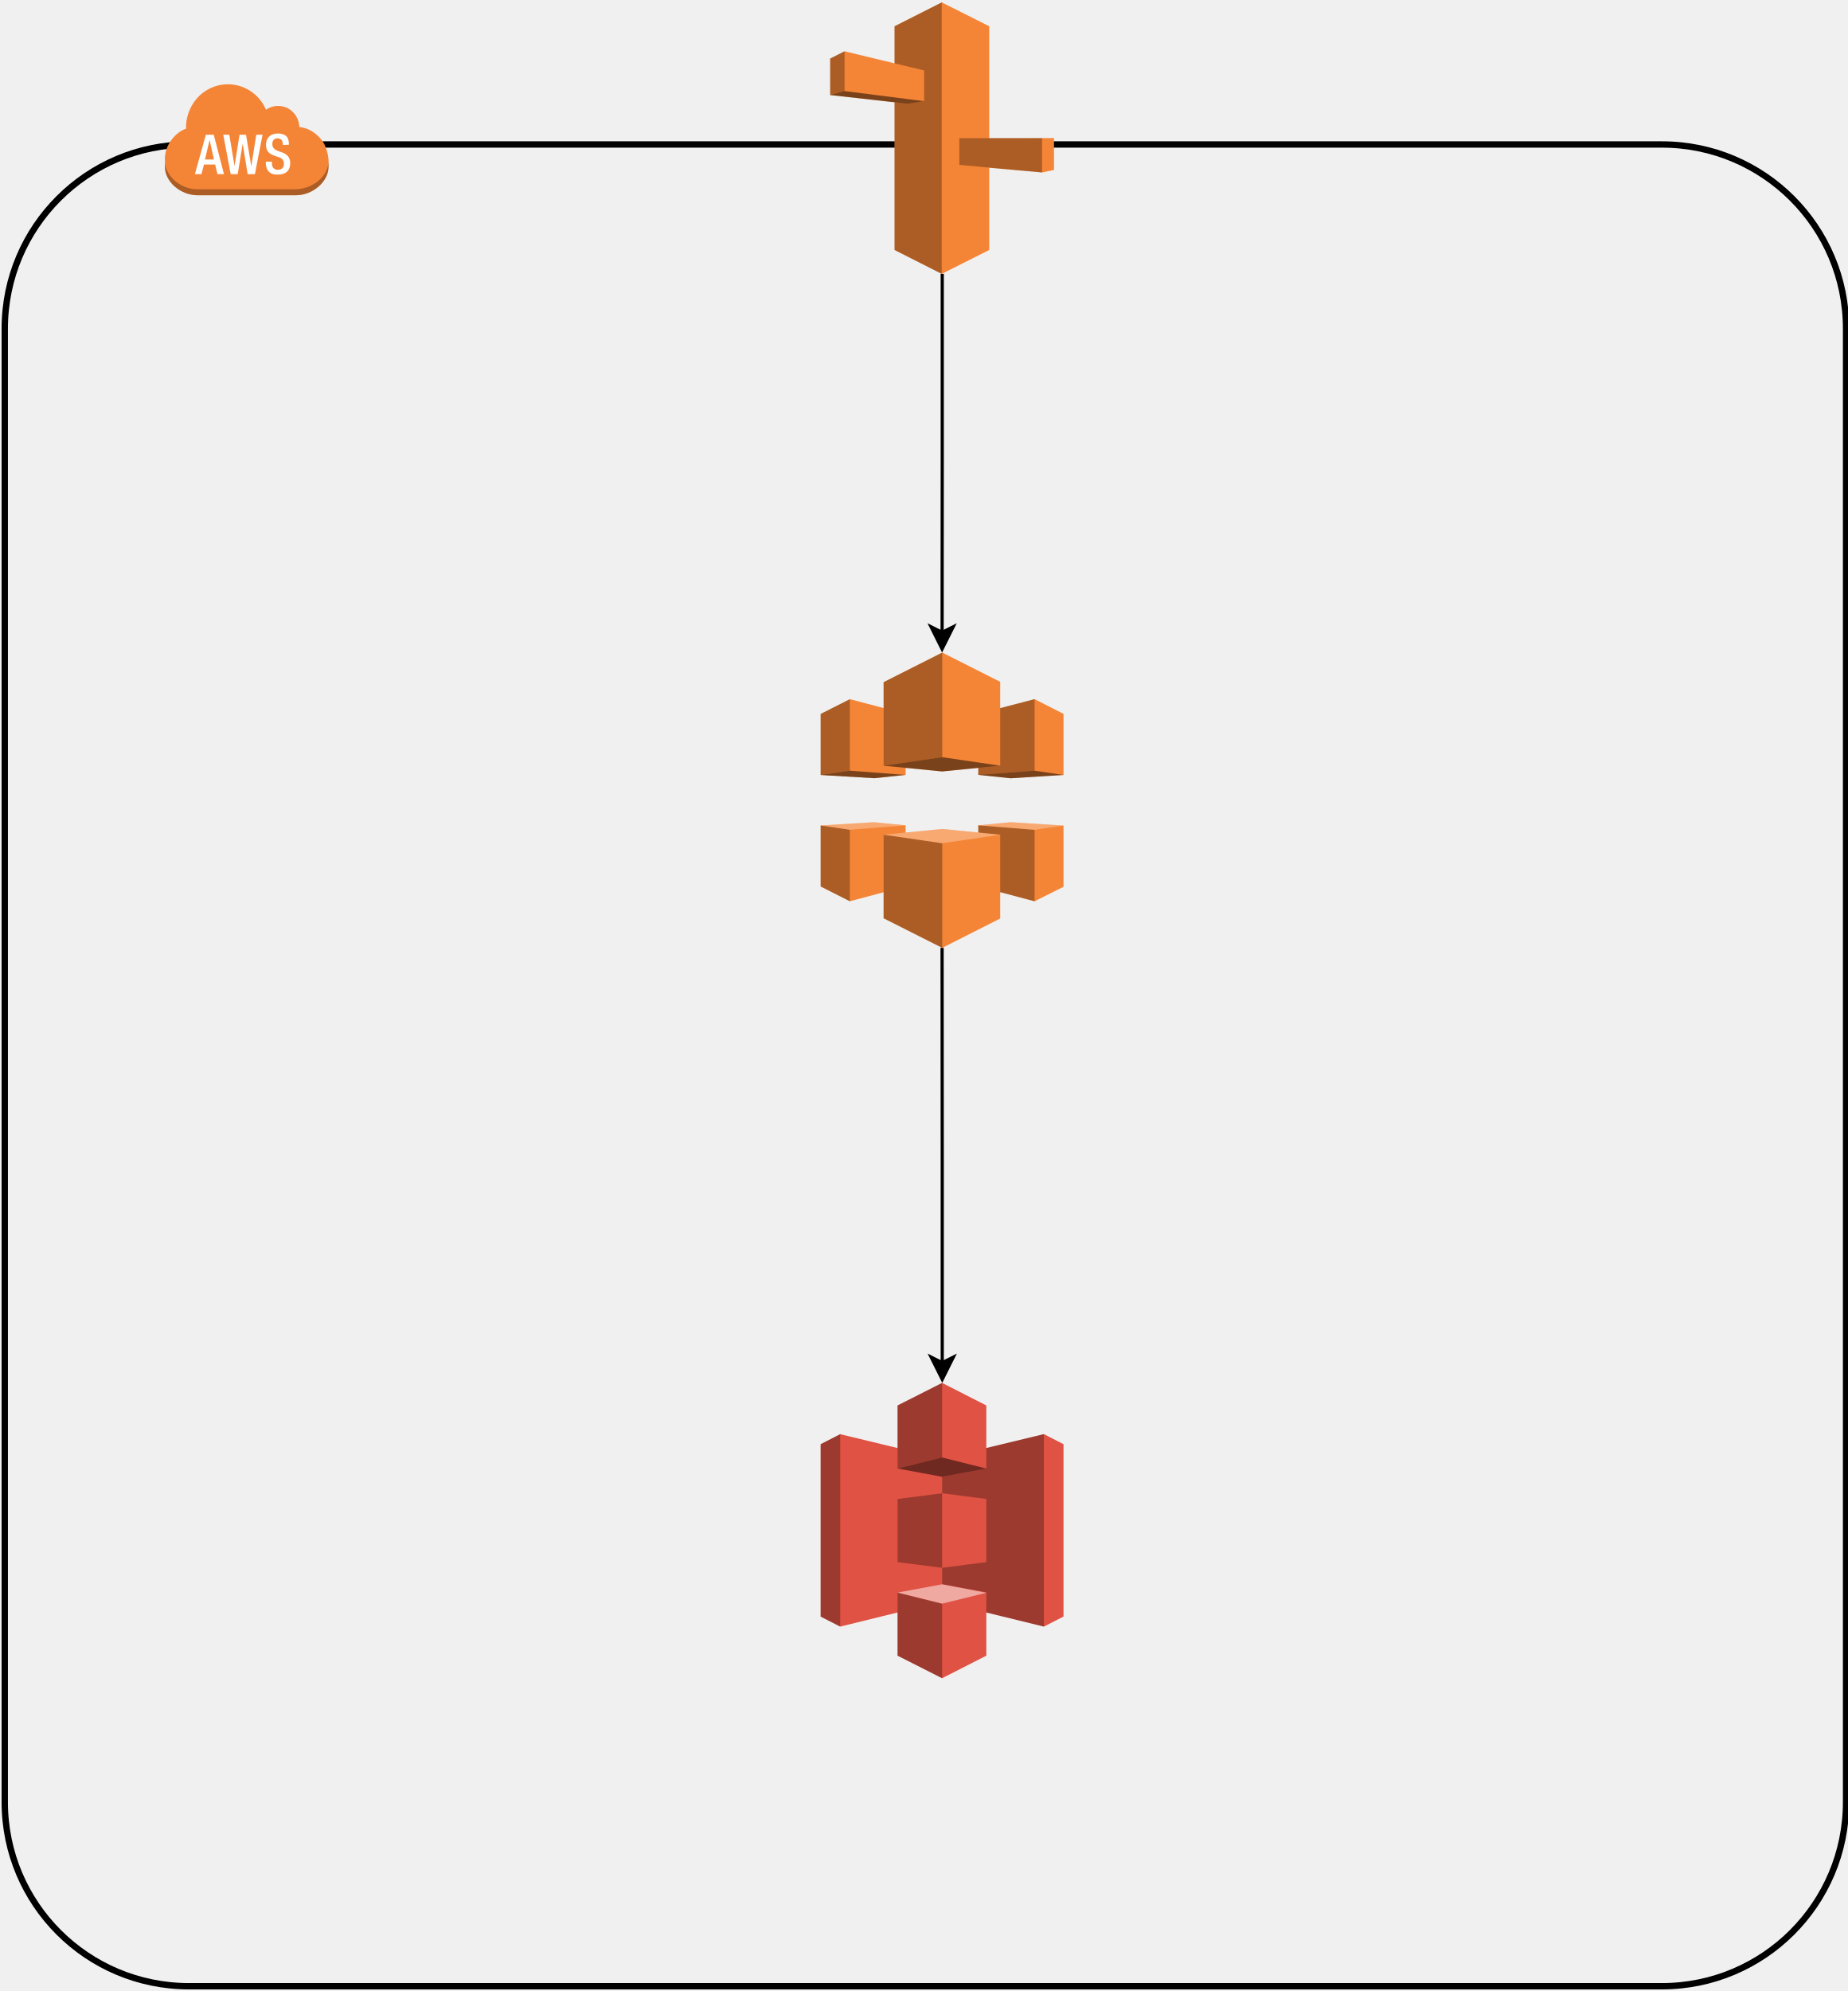
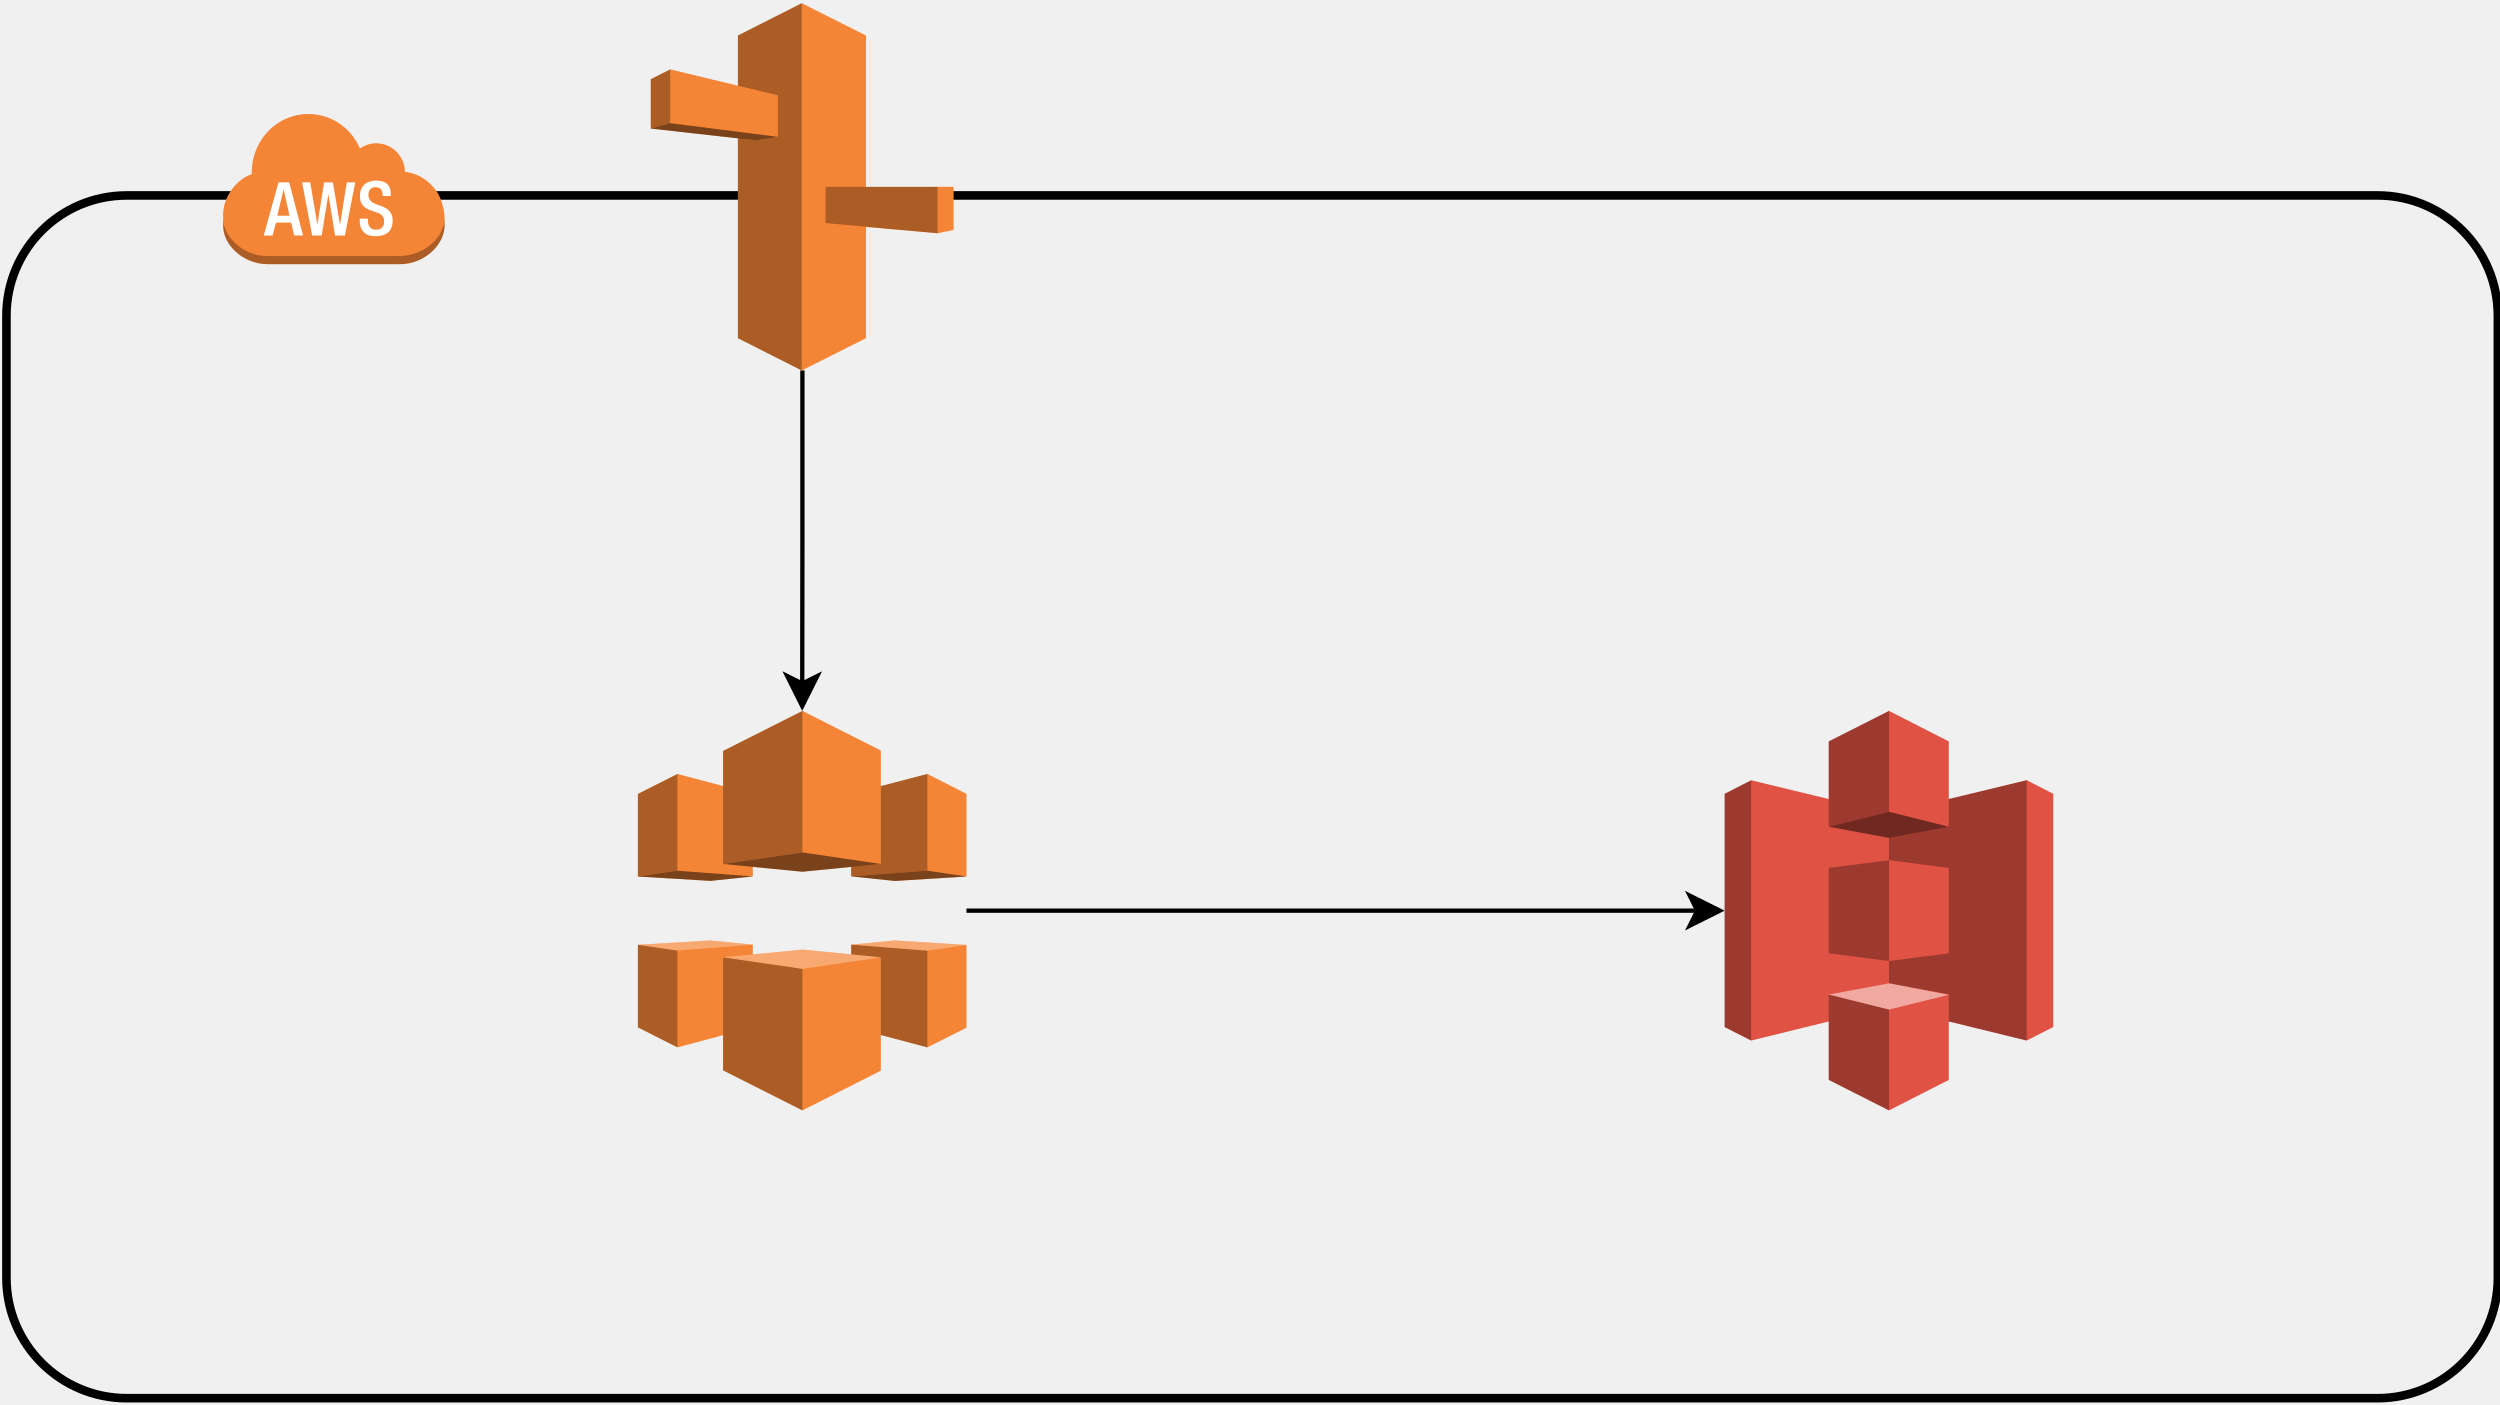
- <svg xmlns="http://www.w3.org/2000/svg" version="1.1" width="582px" height="627px" viewBox="-0.5 -0.5 582 627" content="&lt;mxfile host=&quot;0e57e1ba-1768-4063-9eb7-8e49fdd9d0e6&quot; modified=&quot;2020-08-07T11:05:31.284Z&quot; agent=&quot;5.0 (Macintosh; Intel Mac OS X 10_15_6) AppleWebKit/537.36 (KHTML, like Gecko) Code/1.47.3 Chrome/78.0.39.130 Electron/7.3.2 Safari/537.36&quot; etag=&quot;Qu8otI4vtIdBo-xwqPDT&quot; version=&quot;13.1.3&quot;&gt;&lt;diagram id=&quot;6hGFLwfOUW9BJ-s0fimq&quot; name=&quot;Page-1&quot;&gt;1VdNc5swEP01XD024sM+FsdpD+lMZnJoc+ooIINawXrEEkN/fSUjPhTsJhl7nMnFw75dIe17+wA7ZJ3XXyXdZd8hYcJx50ntkBvHdV0Sql8NNC0QBvMWSCVPWmgxAA/8LzNgV1bxhJVWIQII5DsbjKEoWIwWRqWEvV22BWHvuqMpmwAPMRVT9AdPMGvRpRsO+DfG06zbeRGs2kxOu2LTSZnRBPYjiGwcspYA2F7l9ZoJzV3HS7vu9kS2P5hkBb5lgdsueKaiMr2Zc2HTNSuhKhKm6xcOiaiMjR5KDBIltMwOOR1suRBrECBVXEChiqJU0oSrs7yAS5Twp+dOdR2ZczCJrD7Zy6JnSE0Wg5yhbFSJWbAynJqhWppwPyjkd1g2UqcHqZmKtL/zQJy6MNwd55FMaGOJGhkTgsQMUiio2AxoNBCryRtq7gB2hu3fDLExfNMKQUEZ5sJkFS+y+anXz/wufDS3OwQ3tRU14+ieSa7aZNKAbQP61P+nXzUJlYxNlWfcR2XKTFVwXCTJBEX+bN/9HMq910cXKhS8YOv+MTAZWT1wXBn7jj4xcQ8lRw6Fyj0BIuSjgi+CpzqBWpuImihW3GgGx6ooS+/0/nmd6offjO5LMlNaI/vlkxcucVxy6y99Epy2ygWMQXzbGcSfuf7EHKGeook7ln6HnqOV/yH2qDmO3KGix1Fm8IYOmlFwGWcEU2eEV3JG8JmcEQuokq0ETeVHeMMLLW+43vS1EQbHnLEi5ysVfialyiNPr83cdz1yVYW88JoKLV9XyBLjTeP+/km39rgAqQvPfiUERz6W3CmjJHg3oyocPmcPudF/ArL5Bw==&lt;/diagram&gt;&lt;/mxfile&gt;">
+ <svg xmlns="http://www.w3.org/2000/svg" version="1.1" width="582px" height="327px" viewBox="-0.5 -0.5 582 327" content="&lt;mxfile host=&quot;0e57e1ba-1768-4063-9eb7-8e49fdd9d0e6&quot; modified=&quot;2020-08-07T11:33:54.825Z&quot; agent=&quot;5.0 (Macintosh; Intel Mac OS X 10_15_6) AppleWebKit/537.36 (KHTML, like Gecko) Code/1.47.3 Chrome/78.0.39.130 Electron/7.3.2 Safari/537.36&quot; etag=&quot;gehdsBF-501k4pnRNGu_&quot; version=&quot;13.1.3&quot;&gt;&lt;diagram id=&quot;6hGFLwfOUW9BJ-s0fimq&quot; name=&quot;Page-1&quot;&gt;1VdNc5swEP01XD02MmAfi+O0h3QmMzk0OXUUkEGtYD1iiaG/vlIQFjJ2Psb5mFwy7NMKad/bfSYeWRXNd0m3+U9ImfD8adp45MLz/WW4VH810HZAFE47IJM87aCZBW74P2bAPq3mKaucRAQQyLcumEBZsgQdjEoJOzdtA8I9dUszNgJuEirG6C+eYt6hCz+y+A/Gs7w/edYXXNA+2VRS5TSF3QAia4+sJAB2T0WzYkJz1/PS7bs8sbq/mGQlvmSD3214oKI2tZl7YdsXK6EuU6bzZx6JqUyMHkoMEqe0yh/XdLDhQqxAgFRxCaVKijNJU67ucgBXKOHvnjtVdWzuwSSy5mQtsz1DqrMYFAxlq1L6tjKcmqZamHBnFQp6LB+os0+kpiuy/ZstcerBcHecRzKijaWqZUwIEnPIoKRibdHYEqvJszlXAFvD9h+G2Bq+aY2goBwLYVYVL7K91fsnQR/emdc9BheNE7XD6JpJrspk0oBdAfrWT9OvioRaJiZrbqaPyoyZrPC4SJIJivzBffs5lM+fb12oUfCSrfY2MGpZ3XBcDfYVvWfiGiqOHEq1dg+IUAwSvgme6QXU2sTURIniRjM4VEWN9FafXzSZNr8J3VVkorRG9jsgB1Pi+eQyWAQkPD0qbzAY/tydDBJM/GA0HJHuotF0LIIePUer8CtplQio040ETe5nqEUiRy1/OjayKDym1ZKcr9TyU4ys4Xg7eL6znqYi62I6aAfBoYdZQ3Ts0Lrj+xtiODbE6IMMMfpKQ1YdscL1NPDn5F2Ha37wkfCxw7V4XiFHjBc51etNyjnjDUidHfy+hEe+vPwxoyR8NaMqtN/Gj2uDfzDI+j8=&lt;/diagram&gt;&lt;/mxfile&gt;">
  <defs />
  <g>
-     <rect x="1" y="45" width="580" height="580" rx="58" ry="58" fill="none" stroke="#000000" stroke-width="2" pointer-events="all" />
-     <path d="M 296.3 85.75 L 296.3 145.4 L 296.26 198.63" fill="none" stroke="#000000" stroke-miterlimit="10" pointer-events="stroke" />
-     <path d="M 296.25 203.88 L 292.76 196.88 L 296.26 198.63 L 299.76 196.88 Z" fill="#000000" stroke="#000000" stroke-miterlimit="10" pointer-events="all" />
-     <path d="M 296.14 85.75 L 281.28 78.23 L 281.28 31.71 L 261 29.43 L 261 17.93 L 265.53 15.65 L 281.28 19.45 L 281.28 7.77 L 296.14 0.25 L 311.1 7.77 L 311.1 43.01 L 331.5 42.99 L 331.5 53.02 L 327.75 53.81 L 311.1 52.34 L 311.1 78.23 Z" fill="#f58536" stroke="none" pointer-events="all" />
-     <path d="M 265.53 28.17 L 261 29.43 L 261 17.93 L 265.53 15.65 Z M 296.14 85.75 L 281.28 78.23 L 281.28 31.71 L 285.36 32.17 L 290.58 31.36 L 290.58 21.68 L 281.28 19.45 L 281.28 7.77 L 296.14 0.25 Z M 327.75 53.81 L 301.68 51.43 L 301.68 43.01 L 327.75 43.01 Z" fill-opacity="0.3" fill="#000000" stroke="none" pointer-events="all" />
-     <path d="M 285.36 32.17 L 261 29.43 L 265.53 28.17 L 290.58 31.36 Z" fill-opacity="0.5" fill="#000000" stroke="none" pointer-events="all" />
-     <path d="M 296.25 298 L 296.3 366.5 L 296.3 428.63" fill="none" stroke="#000000" stroke-miterlimit="10" pointer-events="stroke" />
-     <path d="M 296.3 433.88 L 292.8 426.88 L 296.3 428.63 L 299.8 426.88 Z" fill="#000000" stroke="#000000" stroke-miterlimit="10" pointer-events="all" />
-     <path d="M 334.5 243.55 L 317.83 244.59 L 307.65 243.52 L 307.65 241.31 L 296.3 242.44 L 284.76 241.32 L 284.76 243.53 L 274.93 244.57 L 258 243.56 L 258 224.33 L 267.2 219.68 L 277.83 222.48 L 277.83 214.32 L 296.3 205 L 314.56 214.22 L 314.56 222.5 L 325.39 219.67 L 334.5 224.31 Z M 296.3 298 L 277.83 288.68 L 277.83 280.49 L 267.2 283.33 L 258 278.67 L 258 259.45 L 274.76 258.43 L 284.76 259.41 L 284.76 261.68 L 296.3 260.56 L 307.65 261.68 L 307.65 259.41 L 317.83 258.43 L 334.5 259.48 L 334.5 278.76 L 325.39 283.33 L 314.56 280.46 L 314.56 288.75 Z" fill="#f58536" stroke="none" pointer-events="all" />
-     <path d="M 307.65 243.52 L 307.65 241.31 L 314.56 240.63 L 314.56 222.5 L 325.39 219.67 L 325.39 242.2 Z M 277.83 240.64 L 277.83 214.32 L 296.3 205 L 296.3 237.95 Z M 267.2 242.2 L 258 243.56 L 258 224.33 L 267.2 219.68 Z M 267.2 283.33 L 258 278.67 L 258 259.45 L 267.2 260.8 Z M 296.3 298 L 277.83 288.68 L 277.83 262.36 L 296.3 265.05 Z M 325.39 283.33 L 314.56 280.46 L 314.56 262.37 L 307.65 261.68 L 307.65 259.41 L 325.39 260.82 Z" fill-opacity="0.3" fill="#000000" stroke="none" pointer-events="all" />
-     <path d="M 307.65 259.41 L 317.83 258.43 L 334.5 259.48 L 325.39 260.82 Z M 277.83 262.36 L 296.3 260.56 L 314.56 262.37 L 296.3 265.05 Z M 267.2 260.8 L 258 259.45 L 274.76 258.43 L 284.76 259.41 Z" fill-opacity="0.3" fill="#ffffff" stroke="none" pointer-events="all" />
-     <path d="M 284.76 243.53 L 274.93 244.57 L 258 243.56 L 267.2 242.2 Z M 314.56 240.63 L 296.3 242.44 L 277.83 240.64 L 296.3 237.95 Z M 334.5 243.55 L 317.83 244.59 L 307.65 243.52 L 325.39 242.2 Z" fill-opacity="0.5" fill="#000000" stroke="none" pointer-events="all" />
-     <path d="M 334.5 508.58 L 328.32 511.74 L 310.18 507.3 L 310.18 520.9 L 296.26 528 L 282.23 520.9 L 282.23 507.3 L 264.16 511.74 L 258 508.6 L 258 454.3 L 264.16 451.15 L 282.23 455.51 L 282.23 442.1 L 296.26 435 L 310.18 442.1 L 310.18 455.51 L 328.32 451.13 L 334.5 454.3 Z" fill="#e05243" stroke="none" pointer-events="all" />
-     <path d="M 264.16 451.15 L 264.16 511.74 L 258 508.6 L 258 454.3 Z M 296.26 458.48 L 282.23 461.97 L 282.23 442.1 L 296.26 435 Z M 296.26 493.23 L 282.23 491.43 L 282.23 471.56 L 296.26 469.75 Z M 296.26 528 L 282.23 520.9 L 282.23 501.03 L 296.26 504.52 Z M 328.32 511.74 L 310.18 507.3 L 310.18 500.95 L 296.26 498.42 L 296.26 493.23 L 310.18 491.43 L 310.18 471.56 L 296.26 469.75 L 296.26 464.56 L 310.18 461.97 L 310.18 455.51 L 328.32 451.13 Z" fill-opacity="0.3" fill="#000000" stroke="none" pointer-events="all" />
-     <path d="M 296.26 464.56 L 282.23 461.97 L 296.26 458.48 L 310.18 461.97 Z" fill-opacity="0.5" fill="#000000" stroke="none" pointer-events="all" />
-     <path d="M 310.18 501.1 L 296.26 504.52 L 282.23 501.03 L 296.26 498.42 Z" fill-opacity="0.5" fill="#ffffff" stroke="none" pointer-events="all" />
+     <rect x="1" y="45" width="580" height="280" rx="28" ry="28" fill="none" stroke="#000000" stroke-width="2" pointer-events="all" />
+     <path d="M 186.3 85.75 L 186.3 125.4 L 186.26 158.63" fill="none" stroke="#000000" stroke-miterlimit="10" pointer-events="stroke" />
+     <path d="M 186.25 163.88 L 182.76 156.88 L 186.26 158.63 L 189.76 156.89 Z" fill="#000000" stroke="#000000" stroke-miterlimit="10" pointer-events="all" />
+     <path d="M 186.14 85.75 L 171.28 78.23 L 171.28 31.71 L 151 29.43 L 151 17.93 L 155.53 15.65 L 171.28 19.45 L 171.28 7.77 L 186.14 0.25 L 201.1 7.77 L 201.1 43.01 L 221.5 42.99 L 221.5 53.02 L 217.75 53.81 L 201.1 52.34 L 201.1 78.23 Z" fill="#f58536" stroke="none" pointer-events="all" />
+     <path d="M 155.53 28.17 L 151 29.43 L 151 17.93 L 155.53 15.65 Z M 186.14 85.75 L 171.28 78.23 L 171.28 31.71 L 175.36 32.17 L 180.58 31.36 L 180.58 21.68 L 171.28 19.45 L 171.28 7.77 L 186.14 0.25 Z M 217.75 53.81 L 191.68 51.43 L 191.68 43.01 L 217.75 43.01 Z" fill-opacity="0.3" fill="#000000" stroke="none" pointer-events="all" />
+     <path d="M 175.36 32.17 L 151 29.43 L 155.53 28.17 L 180.58 31.36 Z" fill-opacity="0.5" fill="#000000" stroke="none" pointer-events="all" />
+     <path d="M 224.5 203.55 L 207.83 204.59 L 197.65 203.52 L 197.65 201.31 L 186.3 202.44 L 174.76 201.32 L 174.76 203.53 L 164.93 204.57 L 148 203.56 L 148 184.33 L 157.2 179.68 L 167.83 182.48 L 167.83 174.32 L 186.3 165 L 204.56 174.22 L 204.56 182.5 L 215.39 179.67 L 224.5 184.31 Z M 186.3 258 L 167.83 248.68 L 167.83 240.49 L 157.2 243.33 L 148 238.67 L 148 219.45 L 164.76 218.43 L 174.76 219.41 L 174.76 221.68 L 186.3 220.56 L 197.65 221.68 L 197.65 219.41 L 207.83 218.43 L 224.5 219.48 L 224.5 238.76 L 215.39 243.33 L 204.56 240.46 L 204.56 248.75 Z" fill="#f58536" stroke="none" pointer-events="all" />
+     <path d="M 197.65 203.52 L 197.65 201.31 L 204.56 200.63 L 204.56 182.5 L 215.39 179.67 L 215.39 202.2 Z M 167.83 200.64 L 167.83 174.32 L 186.3 165 L 186.3 197.95 Z M 157.2 202.2 L 148 203.56 L 148 184.33 L 157.2 179.68 Z M 157.2 243.33 L 148 238.67 L 148 219.45 L 157.2 220.8 Z M 186.3 258 L 167.83 248.68 L 167.83 222.36 L 186.3 225.05 Z M 215.39 243.33 L 204.56 240.46 L 204.56 222.37 L 197.65 221.68 L 197.65 219.41 L 215.39 220.82 Z" fill-opacity="0.3" fill="#000000" stroke="none" pointer-events="all" />
+     <path d="M 197.65 219.41 L 207.83 218.43 L 224.5 219.48 L 215.39 220.82 Z M 167.83 222.36 L 186.3 220.56 L 204.56 222.37 L 186.3 225.05 Z M 157.2 220.8 L 148 219.45 L 164.76 218.43 L 174.76 219.41 Z" fill-opacity="0.3" fill="#ffffff" stroke="none" pointer-events="all" />
+     <path d="M 174.76 203.53 L 164.93 204.57 L 148 203.56 L 157.2 202.2 Z M 204.56 200.63 L 186.3 202.44 L 167.83 200.64 L 186.3 197.95 Z M 224.5 203.55 L 207.83 204.59 L 197.65 203.52 L 215.39 202.2 Z" fill-opacity="0.5" fill="#000000" stroke="none" pointer-events="all" />
+     <path d="M 224.5 211.5 L 394.63 211.5" fill="none" stroke="#000000" stroke-miterlimit="10" pointer-events="stroke" />
+     <path d="M 399.88 211.5 L 392.88 215 L 394.63 211.5 L 392.88 208 Z" fill="#000000" stroke="#000000" stroke-miterlimit="10" pointer-events="all" />
+     <path d="M 477.5 238.58 L 471.32 241.74 L 453.18 237.3 L 453.18 250.9 L 439.26 258 L 425.23 250.9 L 425.23 237.3 L 407.16 241.74 L 401 238.6 L 401 184.3 L 407.16 181.15 L 425.23 185.51 L 425.23 172.1 L 439.26 165 L 453.18 172.1 L 453.18 185.51 L 471.32 181.13 L 477.5 184.3 Z" fill="#e05243" stroke="none" pointer-events="all" />
+     <path d="M 407.16 181.15 L 407.16 241.74 L 401 238.6 L 401 184.3 Z M 439.26 188.48 L 425.23 191.97 L 425.23 172.1 L 439.26 165 Z M 439.26 223.23 L 425.23 221.43 L 425.23 201.56 L 439.26 199.75 Z M 439.26 258 L 425.23 250.9 L 425.23 231.03 L 439.26 234.52 Z M 471.32 241.74 L 453.18 237.3 L 453.18 230.95 L 439.26 228.42 L 439.26 223.23 L 453.18 221.43 L 453.18 201.56 L 439.26 199.75 L 439.26 194.56 L 453.18 191.97 L 453.18 185.51 L 471.32 181.13 Z" fill-opacity="0.3" fill="#000000" stroke="none" pointer-events="all" />
+     <path d="M 439.26 194.56 L 425.23 191.97 L 439.26 188.48 L 453.18 191.97 Z" fill-opacity="0.5" fill="#000000" stroke="none" pointer-events="all" />
+     <path d="M 453.18 231.1 L 439.26 234.52 L 425.23 231.03 L 439.26 228.42 Z" fill-opacity="0.5" fill="#ffffff" stroke="none" pointer-events="all" />
    <path d="M 61.87 61 C 56 61 51.46 56.43 51.46 52.19 L 51.46 50.43 C 51 45.07 55.2 40.87 58.12 40.04 C 57.95 36.25 59.57 31.93 63 29.04 C 67.96 25 73.78 25.62 77.3 27.53 C 79.78 28.81 82.01 31.07 83.3 34.06 C 85.95 32.23 88.78 32.78 90.4 33.73 C 92.58 35.01 93.75 37.28 93.78 39.5 C 96.03 39.75 98.7 40.78 101.02 43.85 C 102.23 45.5 102.97 48.42 103 50.17 L 103 51.98 C 103 56.56 98.23 61 92.61 61 Z" fill="#f58536" stroke="none" pointer-events="all" />
    <path d="M 103 50.17 L 103 51.98 C 103 56.55 98.23 61 92.61 61 L 61.87 61 C 56 61 51.46 56.42 51.46 52.19 L 51.46 50.43 C 51.46 54.28 55.76 59.11 61.79 59.11 L 92.15 59.11 C 98.59 59.11 103 54.52 103 50.17 Z" fill-opacity="0.3" fill="#000000" stroke="none" pointer-events="all" />
    <rect x="51" y="25" width="0" height="0" fill="none" stroke="#000000" pointer-events="all" />
    <path d="M 64.06 49.72 L 66.9 49.72 L 65.52 43.59 Z M 66.83 41.94 L 70.05 54.34 L 68 54.34 L 67.27 51.32 L 63.76 51.32 L 62.95 54.34 L 60.9 54.34 L 64.34 41.94 Z M 82.2 41.94 L 79.79 54.34 L 77.51 54.34 L 75.94 44.73 L 74.38 54.34 L 72.17 54.34 L 69.83 41.94 L 71.73 41.94 L 73.38 51.81 L 74.95 41.94 L 77 41.94 L 78.65 51.88 L 80.23 41.94 Z M 90.49 45.11 L 88.58 45.11 C 88.62 44.17 88.38 43.55 87.78 43.25 C 87.41 43.07 86.62 42.92 86.01 43.29 C 85.68 43.5 85.27 43.89 85.28 44.92 C 85.3 46.23 86.24 46.72 87.16 47.09 C 88.28 47.45 89.27 47.76 90 48.47 C 91.13 49.55 91.02 51.27 90.7 52.31 C 90.26 53.59 89.26 54.21 87.91 54.42 C 86.71 54.56 85.42 54.53 84.47 53.81 C 83.4 52.95 83.2 51.68 83.23 50.41 L 85.14 50.41 C 85.11 51.25 85.22 51.91 85.56 52.33 C 86.08 52.99 86.98 53.09 87.76 52.88 C 88.71 52.58 88.96 51.69 88.93 51.12 C 88.95 50.06 88.42 49.38 87.48 49.06 C 85.95 48.52 84.79 48.28 83.96 47.3 C 83.54 46.82 83.13 45.83 83.37 44.28 C 83.58 42.98 84.44 42.22 85.22 41.9 C 86.31 41.39 88.08 41.46 89.03 41.94 C 90 42.39 90.56 43.38 90.49 45.11 Z" fill="#ffffff" stroke="none" pointer-events="all" />
  </g>
</svg>
